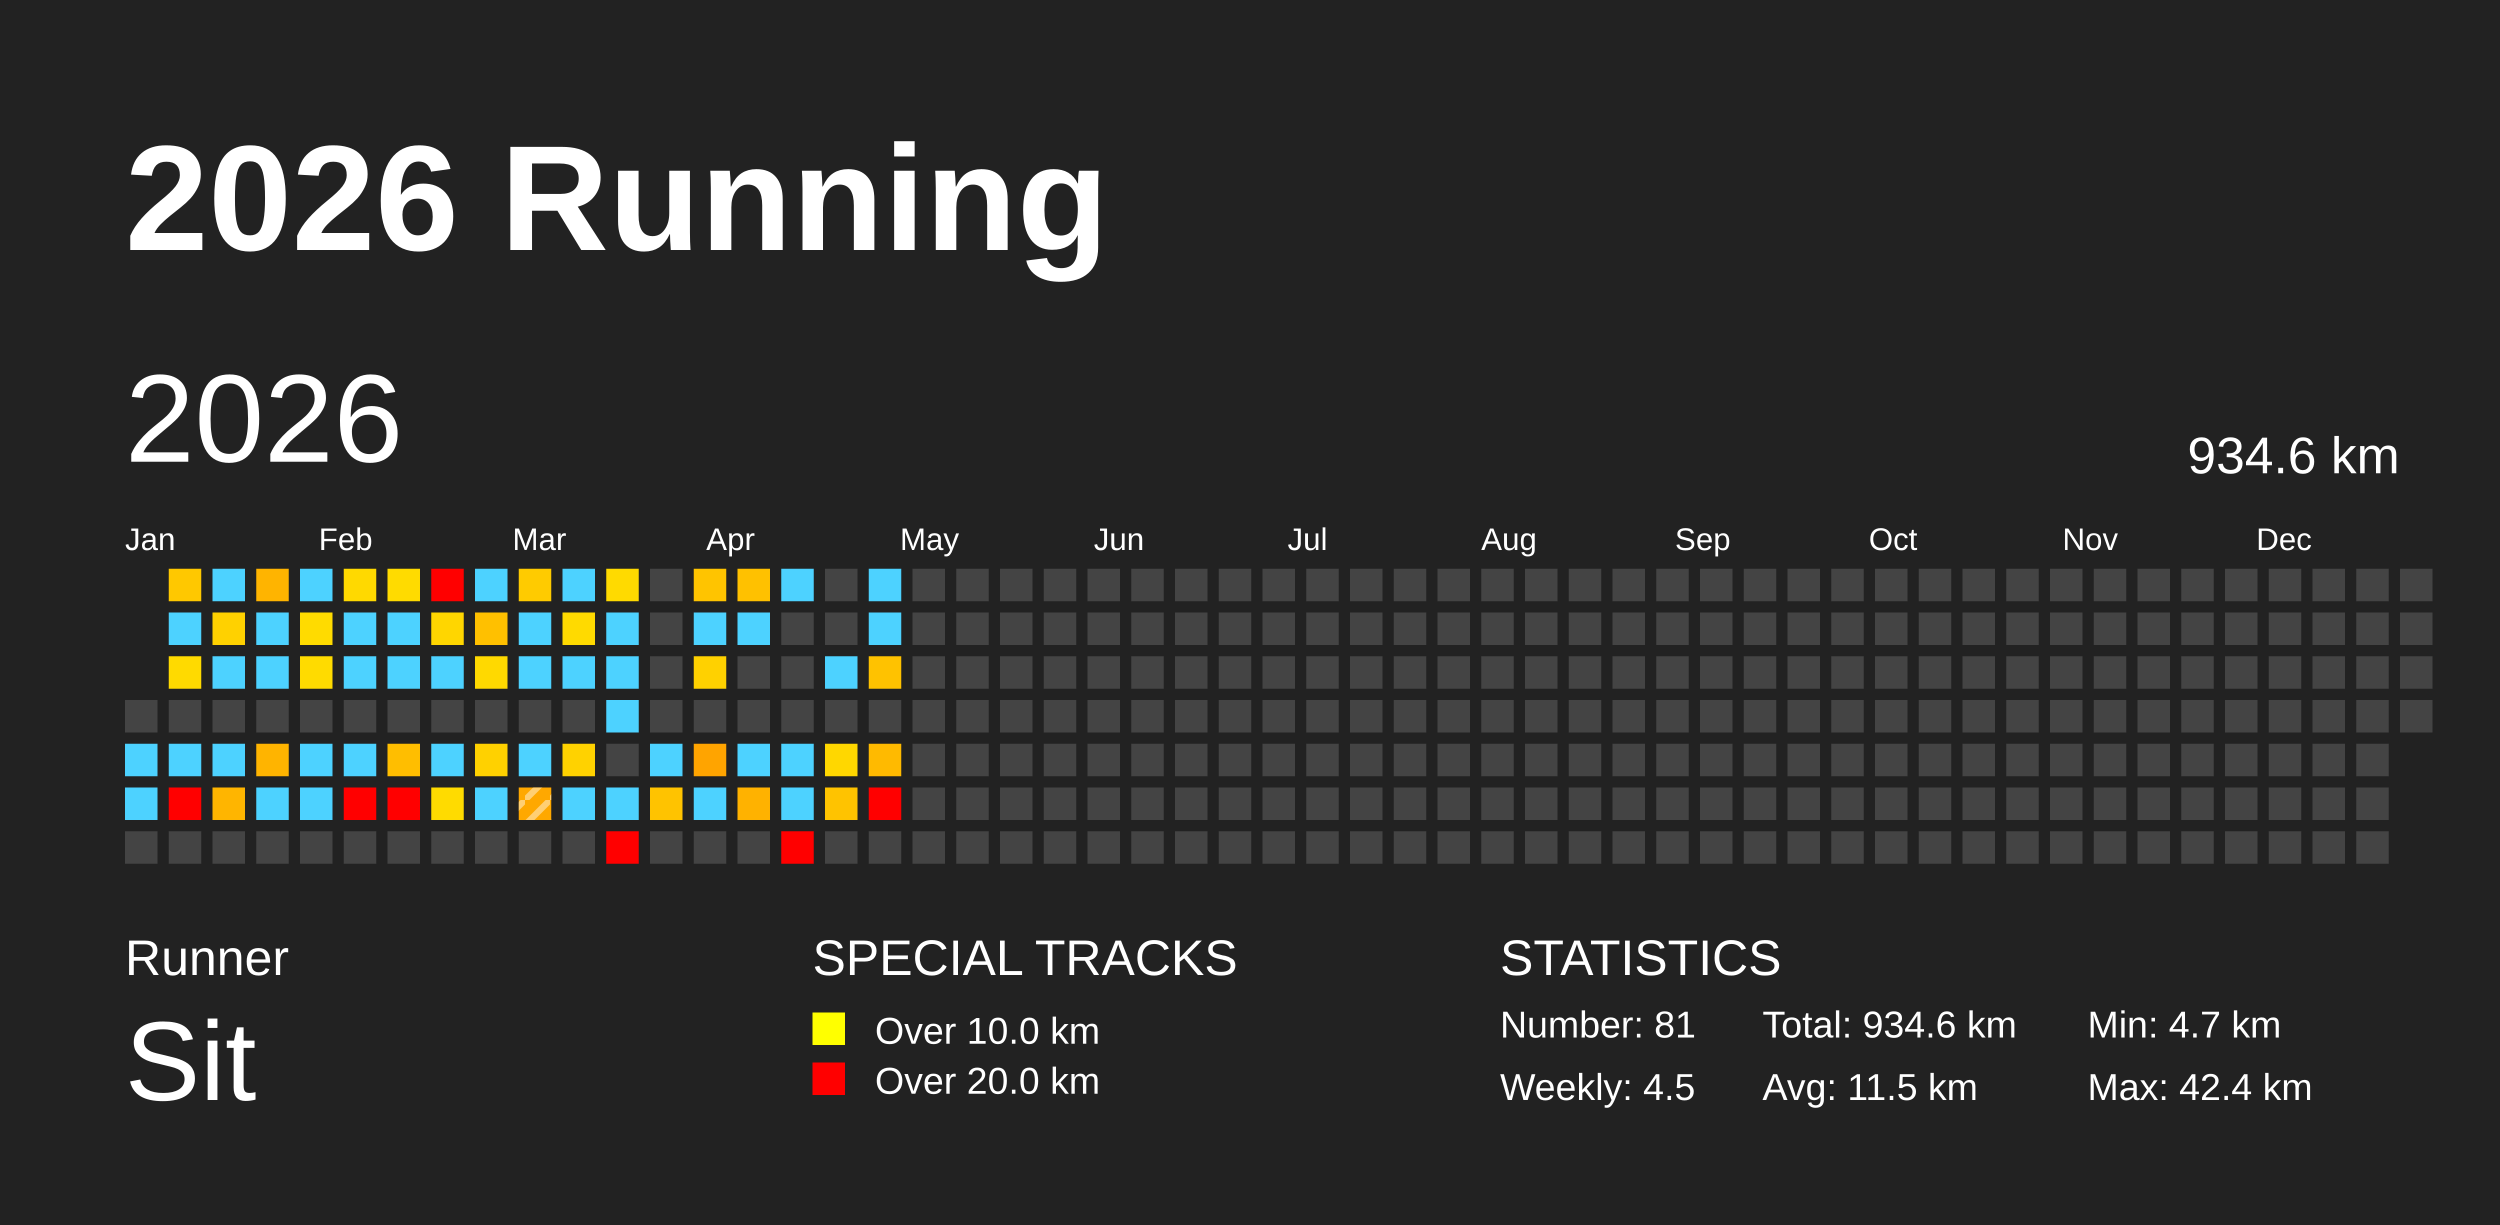
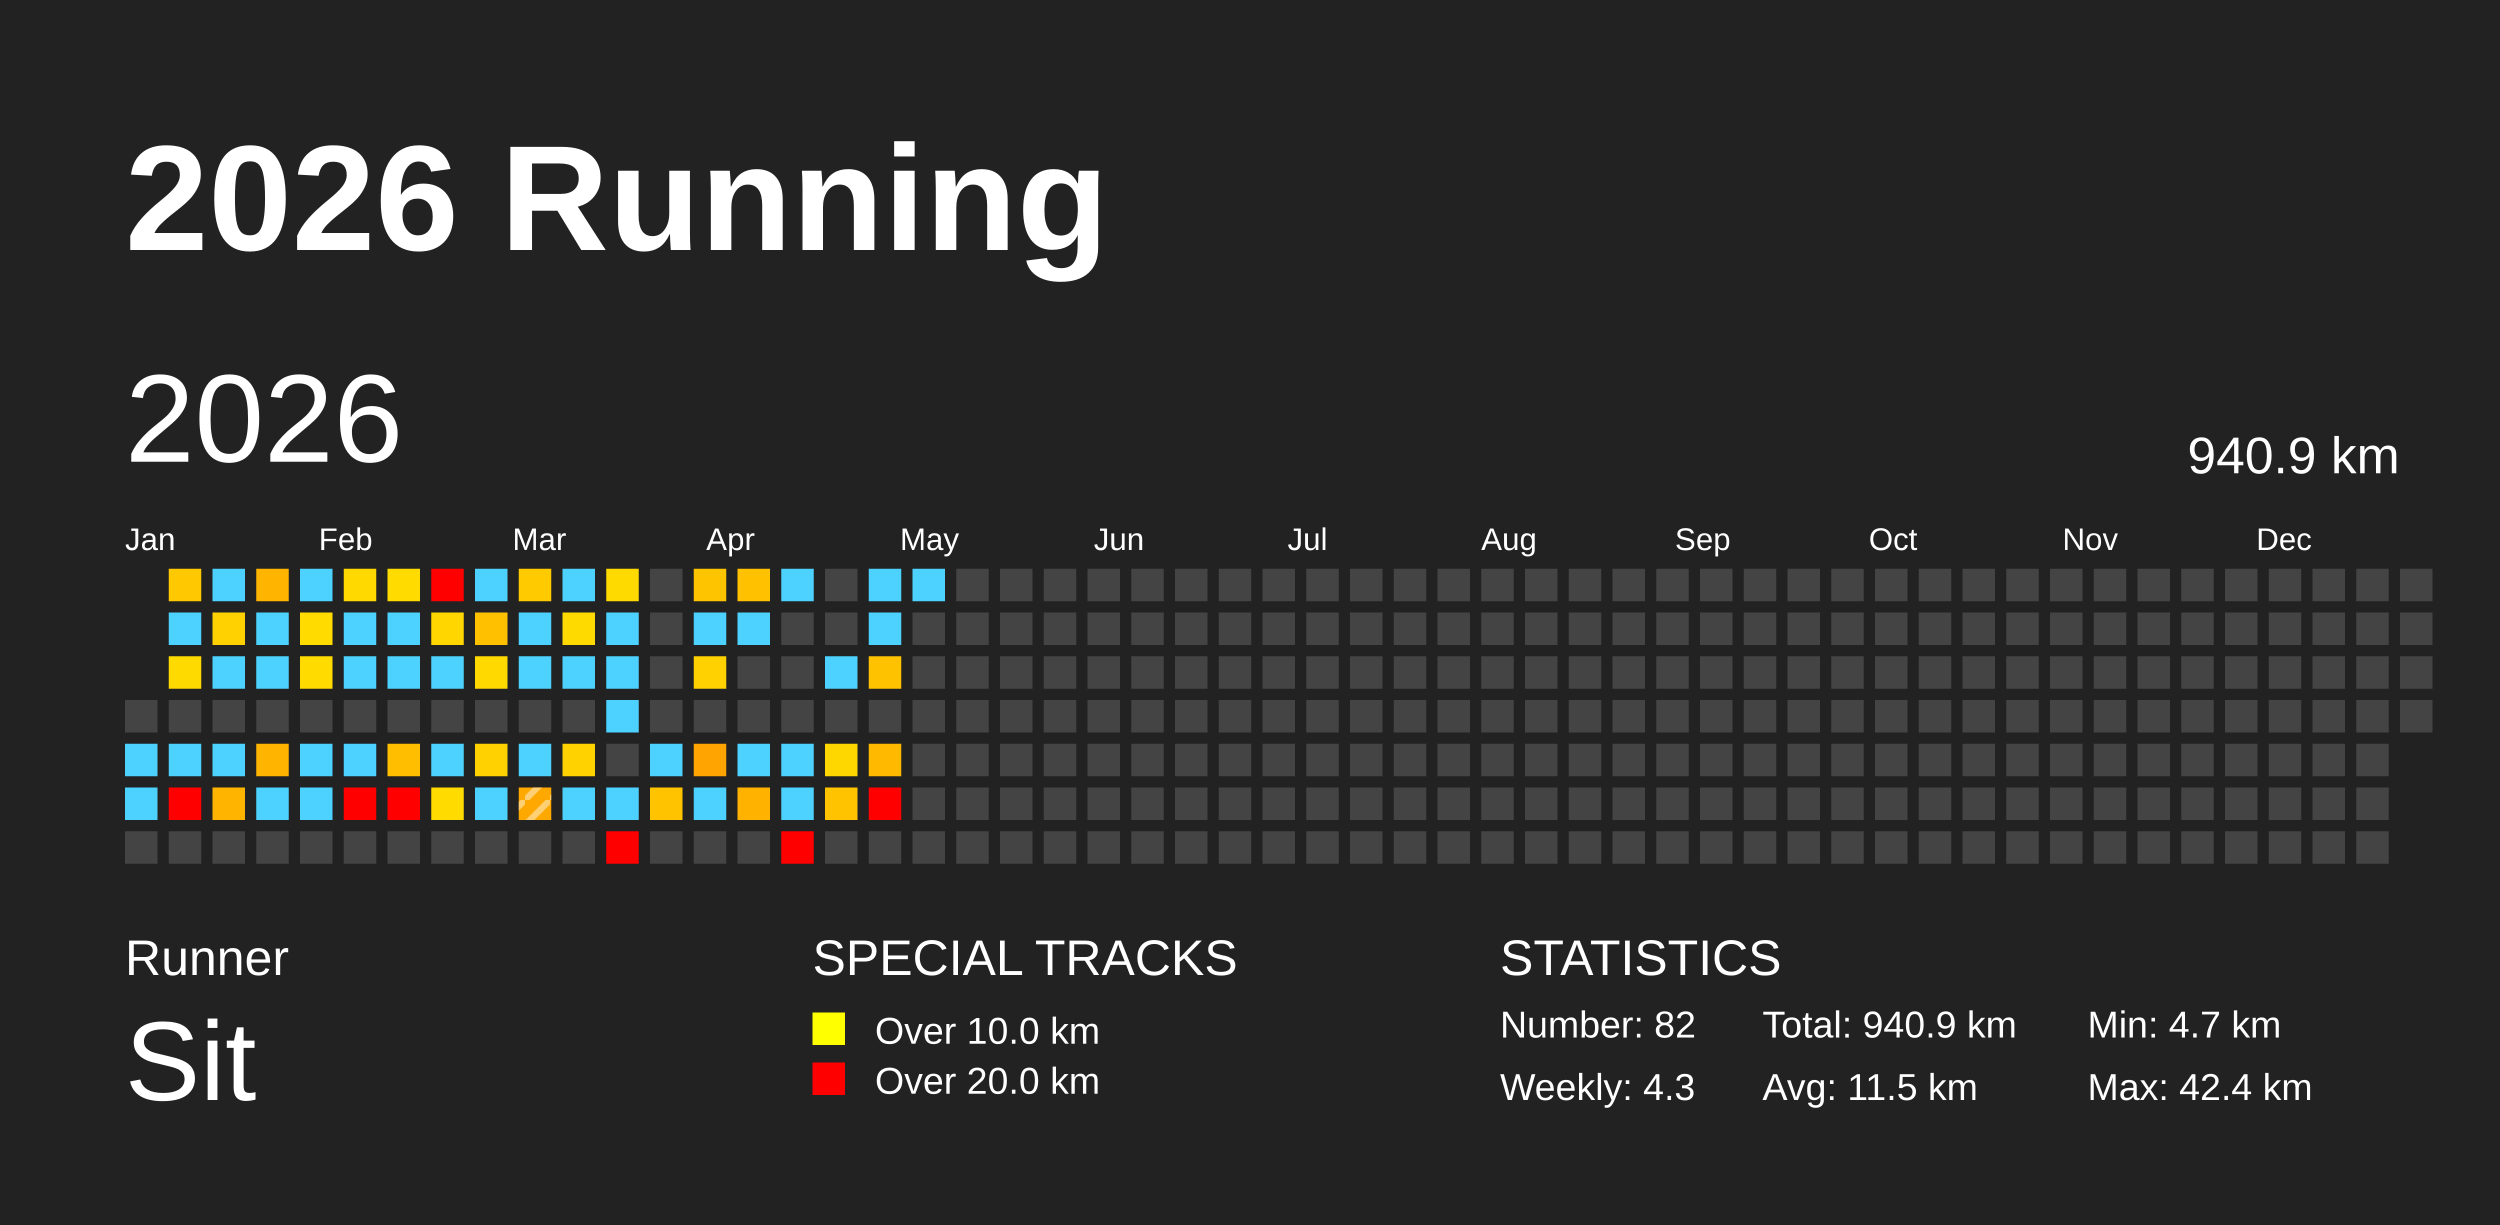
<svg xmlns="http://www.w3.org/2000/svg" baseProfile="full" height="98mm" version="1.1" viewBox="0,0,200,98" width="200mm">
  <defs>
    <pattern height="2" id="indoor-stripe" patternUnits="userSpaceOnUse" width="2">
      <line stroke="white" stroke-opacity="0.45" stroke-width="0.5" x1="0" x2="2" y1="2" y2="0" />
    </pattern>
  </defs>
  <rect fill="#222222" height="98" width="200" x="0" y="0" />
  <text fill="#FFFFFF" style="font-size:12px; font-family:Arial; font-weight:bold;" x="10" y="20">2026 Running</text>
  <text fill="#FFFFFF" style="font-size:4px; font-family:Arial" x="10" y="78">Runner</text>
  <text fill="#FFFFFF" style="font-size:9px; font-family:Arial" x="10" y="88">Sit</text>
  <text fill="#FFFFFF" style="font-size:4px; font-family:Arial" x="65" y="78">SPECIAL TRACKS</text>
  <rect fill="yellow" height="2.6" width="2.6" x="65" y="81" />
  <text fill="#FFFFFF" style="font-size:3px; font-family:Arial" x="70" y="83.5">Over 10.0 km</text>
  <rect fill="red" height="2.6" width="2.6" x="65" y="85" />
  <text fill="#FFFFFF" style="font-size:3px; font-family:Arial" x="70" y="87.5">Over 20.0 km</text>
  <text fill="#FFFFFF" style="font-size:4px; font-family:Arial" x="120" y="78">STATISTICS</text>
-   <text fill="#FFFFFF" style="font-size:3px; font-family:Arial" x="120" y="83">Number: 81</text>
-   <text fill="#FFFFFF" style="font-size:3px; font-family:Arial" x="120" y="88">Weekly: 4.5</text>
-   <text fill="#FFFFFF" style="font-size:3px; font-family:Arial" x="141" y="83">Total: 934.6 km</text>
+   <text fill="#FFFFFF" style="font-size:3px; font-family:Arial" x="120" y="83">Number: 82</text>
+   <text fill="#FFFFFF" style="font-size:3px; font-family:Arial" x="120" y="88">Weekly: 4.3</text>
+   <text fill="#FFFFFF" style="font-size:3px; font-family:Arial" x="141" y="83">Total: 940.9 km</text>
  <text fill="#FFFFFF" style="font-size:3px; font-family:Arial" x="141" y="88">Avg: 11.5 km</text>
  <text fill="#FFFFFF" style="font-size:3px; font-family:Arial" x="167" y="83">Min: 4.7 km</text>
  <text fill="#FFFFFF" style="font-size:3px; font-family:Arial" x="167" y="88">Max: 42.4 km</text>
  <text dominant-baseline="hanging" fill="#FFFFFF" style="font-size:10.0px; font-family:Arial;" x="10" y="30">2026</text>
-   <text dominant-baseline="hanging" fill="#FFFFFF" style="font-size:4.125px; font-family:Arial;" x="175" y="35">934.6 km</text>
+   <text dominant-baseline="hanging" fill="#FFFFFF" style="font-size:4.125px; font-family:Arial;" x="175" y="35">940.9 km</text>
  <text fill="#FFFFFF" style="font-size:2.5px; font-family:Arial" x="10.0" y="44">Jan</text>
  <text fill="#FFFFFF" style="font-size:2.5px; font-family:Arial" x="25.5" y="44">Feb</text>
  <text fill="#FFFFFF" style="font-size:2.5px; font-family:Arial" x="41.0" y="44">Mar</text>
  <text fill="#FFFFFF" style="font-size:2.5px; font-family:Arial" x="56.5" y="44">Apr</text>
  <text fill="#FFFFFF" style="font-size:2.5px; font-family:Arial" x="72.0" y="44">May</text>
  <text fill="#FFFFFF" style="font-size:2.5px; font-family:Arial" x="87.5" y="44">Jun</text>
  <text fill="#FFFFFF" style="font-size:2.5px; font-family:Arial" x="103.0" y="44">Jul</text>
  <text fill="#FFFFFF" style="font-size:2.5px; font-family:Arial" x="118.5" y="44">Aug</text>
  <text fill="#FFFFFF" style="font-size:2.5px; font-family:Arial" x="134.0" y="44">Sep</text>
  <text fill="#FFFFFF" style="font-size:2.5px; font-family:Arial" x="149.5" y="44">Oct</text>
  <text fill="#FFFFFF" style="font-size:2.5px; font-family:Arial" x="165.0" y="44">Nov</text>
  <text fill="#FFFFFF" style="font-size:2.5px; font-family:Arial" x="180.5" y="44">Dec</text>
  <rect fill="#444444" height="2.6" width="2.6" x="10.0" y="56.0" />
  <rect fill="#4dd2ff" height="2.6" width="2.6" x="10.0" y="59.5" />
  <rect fill="#4dd2ff" height="2.6" width="2.6" x="10.0" y="63.0" />
  <rect fill="#444444" height="2.6" width="2.6" x="10.0" y="66.5" />
  <rect fill="#ffc800" height="2.6" width="2.6" x="13.5" y="45.5" />
  <rect fill="#4dd2ff" height="2.6" width="2.6" x="13.5" y="49.0" />
  <rect fill="#ffda00" height="2.6" width="2.6" x="13.5" y="52.5" />
  <rect fill="#444444" height="2.6" width="2.6" x="13.5" y="56.0" />
  <rect fill="#4dd2ff" height="2.6" width="2.6" x="13.5" y="59.5" />
  <rect fill="red" height="2.6" width="2.6" x="13.5" y="63.0" />
  <rect fill="#444444" height="2.6" width="2.6" x="13.5" y="66.5" />
  <rect fill="#4dd2ff" height="2.6" width="2.6" x="17.0" y="45.5" />
  <rect fill="#ffd100" height="2.6" width="2.6" x="17.0" y="49.0" />
  <rect fill="#4dd2ff" height="2.6" width="2.6" x="17.0" y="52.5" />
  <rect fill="#444444" height="2.6" width="2.6" x="17.0" y="56.0" />
  <rect fill="#4dd2ff" height="2.6" width="2.6" x="17.0" y="59.5" />
  <rect fill="#ffb500" height="2.6" width="2.6" x="17.0" y="63.0" />
  <rect fill="#444444" height="2.6" width="2.6" x="17.0" y="66.5" />
  <rect fill="#ffb400" height="2.6" width="2.6" x="20.5" y="45.5" />
  <rect fill="#4dd2ff" height="2.6" width="2.6" x="20.5" y="49.0" />
  <rect fill="#4dd2ff" height="2.6" width="2.6" x="20.5" y="52.5" />
  <rect fill="#444444" height="2.6" width="2.6" x="20.5" y="56.0" />
  <rect fill="#ffb400" height="2.6" width="2.6" x="20.5" y="59.5" />
  <rect fill="#4dd2ff" height="2.6" width="2.6" x="20.5" y="63.0" />
  <rect fill="#444444" height="2.6" width="2.6" x="20.5" y="66.5" />
  <rect fill="#4dd2ff" height="2.6" width="2.6" x="24.0" y="45.5" />
  <rect fill="#ffdb00" height="2.6" width="2.6" x="24.0" y="49.0" />
  <rect fill="#ffdb00" height="2.6" width="2.6" x="24.0" y="52.5" />
  <rect fill="#444444" height="2.6" width="2.6" x="24.0" y="56.0" />
  <rect fill="#4dd2ff" height="2.6" width="2.6" x="24.0" y="59.5" />
  <rect fill="#4dd2ff" height="2.6" width="2.6" x="24.0" y="63.0" />
  <rect fill="#444444" height="2.6" width="2.6" x="24.0" y="66.5" />
  <rect fill="#ffd900" height="2.6" width="2.6" x="27.5" y="45.5" />
  <rect fill="#4dd2ff" height="2.6" width="2.6" x="27.5" y="49.0" />
  <rect fill="#4dd2ff" height="2.6" width="2.6" x="27.5" y="52.5" />
  <rect fill="#444444" height="2.6" width="2.6" x="27.5" y="56.0" />
  <rect fill="#4dd2ff" height="2.6" width="2.6" x="27.5" y="59.5" />
  <rect fill="red" height="2.6" width="2.6" x="27.5" y="63.0" />
  <rect fill="#444444" height="2.6" width="2.6" x="27.5" y="66.5" />
  <rect fill="#ffdb00" height="2.6" width="2.6" x="31.0" y="45.5" />
  <rect fill="#4dd2ff" height="2.6" width="2.6" x="31.0" y="49.0" />
  <rect fill="#4dd2ff" height="2.6" width="2.6" x="31.0" y="52.5" />
  <rect fill="#444444" height="2.6" width="2.6" x="31.0" y="56.0" />
  <rect fill="#ffbe00" height="2.6" width="2.6" x="31.0" y="59.5" />
  <rect fill="red" height="2.6" width="2.6" x="31.0" y="63.0" />
  <rect fill="#444444" height="2.6" width="2.6" x="31.0" y="66.5" />
  <rect fill="red" height="2.6" width="2.6" x="34.5" y="45.5" />
  <rect fill="#ffd600" height="2.6" width="2.6" x="34.5" y="49.0" />
  <rect fill="#4dd2ff" height="2.6" width="2.6" x="34.5" y="52.5" />
  <rect fill="#444444" height="2.6" width="2.6" x="34.5" y="56.0" />
  <rect fill="#4dd2ff" height="2.6" width="2.6" x="34.5" y="59.5" />
  <rect fill="#ffdb00" height="2.6" width="2.6" x="34.5" y="63.0" />
  <rect fill="#444444" height="2.6" width="2.6" x="34.5" y="66.5" />
  <rect fill="#4dd2ff" height="2.6" width="2.6" x="38.0" y="45.5" />
  <rect fill="#ffc000" height="2.6" width="2.6" x="38.0" y="49.0" />
  <rect fill="#ffd900" height="2.6" width="2.6" x="38.0" y="52.5" />
  <rect fill="#444444" height="2.6" width="2.6" x="38.0" y="56.0" />
  <rect fill="#ffd100" height="2.6" width="2.6" x="38.0" y="59.5" />
  <rect fill="#4dd2ff" height="2.6" width="2.6" x="38.0" y="63.0" />
  <rect fill="#444444" height="2.6" width="2.6" x="38.0" y="66.5" />
  <rect fill="#ffcb00" height="2.6" width="2.6" x="41.5" y="45.5" />
  <rect fill="#4dd2ff" height="2.6" width="2.6" x="41.5" y="49.0" />
  <rect fill="#4dd2ff" height="2.6" width="2.6" x="41.5" y="52.5" />
  <rect fill="#444444" height="2.6" width="2.6" x="41.5" y="56.0" />
  <rect fill="#4dd2ff" height="2.6" width="2.6" x="41.5" y="59.5" />
  <rect fill="#ffa800" height="2.6" width="2.6" x="41.5" y="63.0" />
  <rect fill="url(#indoor-stripe)" height="2.6" style="pointer-events: none;" width="2.6" x="41.5" y="63.0" />
  <rect fill="#444444" height="2.6" width="2.6" x="41.5" y="66.5" />
  <rect fill="#4dd2ff" height="2.6" width="2.6" x="45.0" y="45.5" />
  <rect fill="#ffda00" height="2.6" width="2.6" x="45.0" y="49.0" />
  <rect fill="#4dd2ff" height="2.6" width="2.6" x="45.0" y="52.5" />
  <rect fill="#444444" height="2.6" width="2.6" x="45.0" y="56.0" />
  <rect fill="#ffd200" height="2.6" width="2.6" x="45.0" y="59.5" />
  <rect fill="#4dd2ff" height="2.6" width="2.6" x="45.0" y="63.0" />
  <rect fill="#444444" height="2.6" width="2.6" x="45.0" y="66.5" />
  <rect fill="#ffda00" height="2.6" width="2.6" x="48.5" y="45.5" />
  <rect fill="#4dd2ff" height="2.6" width="2.6" x="48.5" y="49.0" />
  <rect fill="#4dd2ff" height="2.6" width="2.6" x="48.5" y="52.5" />
  <rect fill="#4dd2ff" height="2.6" width="2.6" x="48.5" y="56.0" />
  <rect fill="#444444" height="2.6" width="2.6" x="48.5" y="59.5" />
  <rect fill="#4dd2ff" height="2.6" width="2.6" x="48.5" y="63.0" />
  <rect fill="red" height="2.6" width="2.6" x="48.5" y="66.5" />
  <rect fill="#444444" height="2.6" width="2.6" x="52.0" y="45.5" />
  <rect fill="#444444" height="2.6" width="2.6" x="52.0" y="49.0" />
  <rect fill="#444444" height="2.6" width="2.6" x="52.0" y="52.5" />
  <rect fill="#444444" height="2.6" width="2.6" x="52.0" y="56.0" />
  <rect fill="#4dd2ff" height="2.6" width="2.6" x="52.0" y="59.5" />
  <rect fill="#ffc300" height="2.6" width="2.6" x="52.0" y="63.0" />
  <rect fill="#444444" height="2.6" width="2.6" x="52.0" y="66.5" />
  <rect fill="#ffc400" height="2.6" width="2.6" x="55.5" y="45.5" />
  <rect fill="#4dd2ff" height="2.6" width="2.6" x="55.5" y="49.0" />
  <rect fill="#ffd100" height="2.6" width="2.6" x="55.5" y="52.5" />
  <rect fill="#444444" height="2.6" width="2.6" x="55.5" y="56.0" />
  <rect fill="#ffa400" height="2.6" width="2.6" x="55.5" y="59.5" />
  <rect fill="#4dd2ff" height="2.6" width="2.6" x="55.5" y="63.0" />
  <rect fill="#444444" height="2.6" width="2.6" x="55.5" y="66.5" />
  <rect fill="#ffc100" height="2.6" width="2.6" x="59.0" y="45.5" />
  <rect fill="#4dd2ff" height="2.6" width="2.6" x="59.0" y="49.0" />
  <rect fill="#444444" height="2.6" width="2.6" x="59.0" y="52.5" />
  <rect fill="#444444" height="2.6" width="2.6" x="59.0" y="56.0" />
  <rect fill="#4dd2ff" height="2.6" width="2.6" x="59.0" y="59.5" />
  <rect fill="#ffb200" height="2.6" width="2.6" x="59.0" y="63.0" />
  <rect fill="#444444" height="2.6" width="2.6" x="59.0" y="66.5" />
  <rect fill="#4dd2ff" height="2.6" width="2.6" x="62.5" y="45.5" />
  <rect fill="#444444" height="2.6" width="2.6" x="62.5" y="49.0" />
  <rect fill="#444444" height="2.6" width="2.6" x="62.5" y="52.5" />
  <rect fill="#444444" height="2.6" width="2.6" x="62.5" y="56.0" />
  <rect fill="#4dd2ff" height="2.6" width="2.6" x="62.5" y="59.5" />
  <rect fill="#4dd2ff" height="2.6" width="2.6" x="62.5" y="63.0" />
  <rect fill="red" height="2.6" width="2.6" x="62.5" y="66.5" />
  <rect fill="#444444" height="2.6" width="2.6" x="66.0" y="45.5" />
  <rect fill="#444444" height="2.6" width="2.6" x="66.0" y="49.0" />
  <rect fill="#4dd2ff" height="2.6" width="2.6" x="66.0" y="52.5" />
  <rect fill="#444444" height="2.6" width="2.6" x="66.0" y="56.0" />
  <rect fill="#ffd700" height="2.6" width="2.6" x="66.0" y="59.5" />
  <rect fill="#ffc300" height="2.6" width="2.6" x="66.0" y="63.0" />
  <rect fill="#444444" height="2.6" width="2.6" x="66.0" y="66.5" />
  <rect fill="#4dd2ff" height="2.6" width="2.6" x="69.5" y="45.5" />
  <rect fill="#4dd2ff" height="2.6" width="2.6" x="69.5" y="49.0" />
  <rect fill="#ffc200" height="2.6" width="2.6" x="69.5" y="52.5" />
  <rect fill="#444444" height="2.6" width="2.6" x="69.5" y="56.0" />
  <rect fill="#ffba00" height="2.6" width="2.6" x="69.5" y="59.5" />
  <rect fill="red" height="2.6" width="2.6" x="69.5" y="63.0" />
  <rect fill="#444444" height="2.6" width="2.6" x="69.5" y="66.5" />
-   <rect fill="#444444" height="2.6" width="2.6" x="73.0" y="45.5" />
+   <rect fill="#4dd2ff" height="2.6" width="2.6" x="73.0" y="45.5" />
  <rect fill="#444444" height="2.6" width="2.6" x="73.0" y="49.0" />
  <rect fill="#444444" height="2.6" width="2.6" x="73.0" y="52.5" />
  <rect fill="#444444" height="2.6" width="2.6" x="73.0" y="56.0" />
  <rect fill="#444444" height="2.6" width="2.6" x="73.0" y="59.5" />
  <rect fill="#444444" height="2.6" width="2.6" x="73.0" y="63.0" />
  <rect fill="#444444" height="2.6" width="2.6" x="73.0" y="66.5" />
  <rect fill="#444444" height="2.6" width="2.6" x="76.5" y="45.5" />
  <rect fill="#444444" height="2.6" width="2.6" x="76.5" y="49.0" />
  <rect fill="#444444" height="2.6" width="2.6" x="76.5" y="52.5" />
  <rect fill="#444444" height="2.6" width="2.6" x="76.5" y="56.0" />
  <rect fill="#444444" height="2.6" width="2.6" x="76.5" y="59.5" />
  <rect fill="#444444" height="2.6" width="2.6" x="76.5" y="63.0" />
  <rect fill="#444444" height="2.6" width="2.6" x="76.5" y="66.5" />
  <rect fill="#444444" height="2.6" width="2.6" x="80.0" y="45.5" />
  <rect fill="#444444" height="2.6" width="2.6" x="80.0" y="49.0" />
  <rect fill="#444444" height="2.6" width="2.6" x="80.0" y="52.5" />
  <rect fill="#444444" height="2.6" width="2.6" x="80.0" y="56.0" />
  <rect fill="#444444" height="2.6" width="2.6" x="80.0" y="59.5" />
  <rect fill="#444444" height="2.6" width="2.6" x="80.0" y="63.0" />
  <rect fill="#444444" height="2.6" width="2.6" x="80.0" y="66.5" />
  <rect fill="#444444" height="2.6" width="2.6" x="83.5" y="45.5" />
  <rect fill="#444444" height="2.6" width="2.6" x="83.5" y="49.0" />
  <rect fill="#444444" height="2.6" width="2.6" x="83.5" y="52.5" />
  <rect fill="#444444" height="2.6" width="2.6" x="83.5" y="56.0" />
  <rect fill="#444444" height="2.6" width="2.6" x="83.5" y="59.5" />
  <rect fill="#444444" height="2.6" width="2.6" x="83.5" y="63.0" />
  <rect fill="#444444" height="2.6" width="2.6" x="83.5" y="66.5" />
  <rect fill="#444444" height="2.6" width="2.6" x="87.0" y="45.5" />
  <rect fill="#444444" height="2.6" width="2.6" x="87.0" y="49.0" />
  <rect fill="#444444" height="2.6" width="2.6" x="87.0" y="52.5" />
  <rect fill="#444444" height="2.6" width="2.6" x="87.0" y="56.0" />
  <rect fill="#444444" height="2.6" width="2.6" x="87.0" y="59.5" />
  <rect fill="#444444" height="2.6" width="2.6" x="87.0" y="63.0" />
  <rect fill="#444444" height="2.6" width="2.6" x="87.0" y="66.5" />
  <rect fill="#444444" height="2.6" width="2.6" x="90.5" y="45.5" />
  <rect fill="#444444" height="2.6" width="2.6" x="90.5" y="49.0" />
  <rect fill="#444444" height="2.6" width="2.6" x="90.5" y="52.5" />
  <rect fill="#444444" height="2.6" width="2.6" x="90.5" y="56.0" />
  <rect fill="#444444" height="2.6" width="2.6" x="90.5" y="59.5" />
  <rect fill="#444444" height="2.6" width="2.6" x="90.5" y="63.0" />
  <rect fill="#444444" height="2.6" width="2.6" x="90.5" y="66.5" />
  <rect fill="#444444" height="2.6" width="2.6" x="94.0" y="45.5" />
  <rect fill="#444444" height="2.6" width="2.6" x="94.0" y="49.0" />
  <rect fill="#444444" height="2.6" width="2.6" x="94.0" y="52.5" />
  <rect fill="#444444" height="2.6" width="2.6" x="94.0" y="56.0" />
  <rect fill="#444444" height="2.6" width="2.6" x="94.0" y="59.5" />
  <rect fill="#444444" height="2.6" width="2.6" x="94.0" y="63.0" />
  <rect fill="#444444" height="2.6" width="2.6" x="94.0" y="66.5" />
  <rect fill="#444444" height="2.6" width="2.6" x="97.5" y="45.5" />
  <rect fill="#444444" height="2.6" width="2.6" x="97.5" y="49.0" />
  <rect fill="#444444" height="2.6" width="2.6" x="97.5" y="52.5" />
  <rect fill="#444444" height="2.6" width="2.6" x="97.5" y="56.0" />
  <rect fill="#444444" height="2.6" width="2.6" x="97.5" y="59.5" />
  <rect fill="#444444" height="2.6" width="2.6" x="97.5" y="63.0" />
  <rect fill="#444444" height="2.6" width="2.6" x="97.5" y="66.5" />
  <rect fill="#444444" height="2.6" width="2.6" x="101.0" y="45.5" />
  <rect fill="#444444" height="2.6" width="2.6" x="101.0" y="49.0" />
  <rect fill="#444444" height="2.6" width="2.6" x="101.0" y="52.5" />
  <rect fill="#444444" height="2.6" width="2.6" x="101.0" y="56.0" />
  <rect fill="#444444" height="2.6" width="2.6" x="101.0" y="59.5" />
  <rect fill="#444444" height="2.6" width="2.6" x="101.0" y="63.0" />
  <rect fill="#444444" height="2.6" width="2.6" x="101.0" y="66.5" />
  <rect fill="#444444" height="2.6" width="2.6" x="104.5" y="45.5" />
  <rect fill="#444444" height="2.6" width="2.6" x="104.5" y="49.0" />
  <rect fill="#444444" height="2.6" width="2.6" x="104.5" y="52.5" />
  <rect fill="#444444" height="2.6" width="2.6" x="104.5" y="56.0" />
  <rect fill="#444444" height="2.6" width="2.6" x="104.5" y="59.5" />
  <rect fill="#444444" height="2.6" width="2.6" x="104.5" y="63.0" />
  <rect fill="#444444" height="2.6" width="2.6" x="104.5" y="66.5" />
  <rect fill="#444444" height="2.6" width="2.6" x="108.0" y="45.5" />
  <rect fill="#444444" height="2.6" width="2.6" x="108.0" y="49.0" />
  <rect fill="#444444" height="2.6" width="2.6" x="108.0" y="52.5" />
  <rect fill="#444444" height="2.6" width="2.6" x="108.0" y="56.0" />
  <rect fill="#444444" height="2.6" width="2.6" x="108.0" y="59.5" />
  <rect fill="#444444" height="2.6" width="2.6" x="108.0" y="63.0" />
  <rect fill="#444444" height="2.6" width="2.6" x="108.0" y="66.5" />
  <rect fill="#444444" height="2.6" width="2.6" x="111.5" y="45.5" />
  <rect fill="#444444" height="2.6" width="2.6" x="111.5" y="49.0" />
  <rect fill="#444444" height="2.6" width="2.6" x="111.5" y="52.5" />
  <rect fill="#444444" height="2.6" width="2.6" x="111.5" y="56.0" />
  <rect fill="#444444" height="2.6" width="2.6" x="111.5" y="59.5" />
  <rect fill="#444444" height="2.6" width="2.6" x="111.5" y="63.0" />
  <rect fill="#444444" height="2.6" width="2.6" x="111.5" y="66.5" />
  <rect fill="#444444" height="2.6" width="2.6" x="115.0" y="45.5" />
  <rect fill="#444444" height="2.6" width="2.6" x="115.0" y="49.0" />
  <rect fill="#444444" height="2.6" width="2.6" x="115.0" y="52.5" />
  <rect fill="#444444" height="2.6" width="2.6" x="115.0" y="56.0" />
  <rect fill="#444444" height="2.6" width="2.6" x="115.0" y="59.5" />
  <rect fill="#444444" height="2.6" width="2.6" x="115.0" y="63.0" />
  <rect fill="#444444" height="2.6" width="2.6" x="115.0" y="66.5" />
  <rect fill="#444444" height="2.6" width="2.6" x="118.5" y="45.5" />
  <rect fill="#444444" height="2.6" width="2.6" x="118.5" y="49.0" />
  <rect fill="#444444" height="2.6" width="2.6" x="118.5" y="52.5" />
  <rect fill="#444444" height="2.6" width="2.6" x="118.5" y="56.0" />
  <rect fill="#444444" height="2.6" width="2.6" x="118.5" y="59.5" />
  <rect fill="#444444" height="2.6" width="2.6" x="118.5" y="63.0" />
  <rect fill="#444444" height="2.6" width="2.6" x="118.5" y="66.5" />
  <rect fill="#444444" height="2.6" width="2.6" x="122.0" y="45.5" />
  <rect fill="#444444" height="2.6" width="2.6" x="122.0" y="49.0" />
  <rect fill="#444444" height="2.6" width="2.6" x="122.0" y="52.5" />
  <rect fill="#444444" height="2.6" width="2.6" x="122.0" y="56.0" />
  <rect fill="#444444" height="2.6" width="2.6" x="122.0" y="59.5" />
  <rect fill="#444444" height="2.6" width="2.6" x="122.0" y="63.0" />
  <rect fill="#444444" height="2.6" width="2.6" x="122.0" y="66.5" />
  <rect fill="#444444" height="2.6" width="2.6" x="125.5" y="45.5" />
  <rect fill="#444444" height="2.6" width="2.6" x="125.5" y="49.0" />
  <rect fill="#444444" height="2.6" width="2.6" x="125.5" y="52.5" />
  <rect fill="#444444" height="2.6" width="2.6" x="125.5" y="56.0" />
  <rect fill="#444444" height="2.6" width="2.6" x="125.5" y="59.5" />
  <rect fill="#444444" height="2.6" width="2.6" x="125.5" y="63.0" />
  <rect fill="#444444" height="2.6" width="2.6" x="125.5" y="66.5" />
  <rect fill="#444444" height="2.6" width="2.6" x="129.0" y="45.5" />
  <rect fill="#444444" height="2.6" width="2.6" x="129.0" y="49.0" />
  <rect fill="#444444" height="2.6" width="2.6" x="129.0" y="52.5" />
  <rect fill="#444444" height="2.6" width="2.6" x="129.0" y="56.0" />
  <rect fill="#444444" height="2.6" width="2.6" x="129.0" y="59.5" />
  <rect fill="#444444" height="2.6" width="2.6" x="129.0" y="63.0" />
  <rect fill="#444444" height="2.6" width="2.6" x="129.0" y="66.5" />
  <rect fill="#444444" height="2.6" width="2.6" x="132.5" y="45.5" />
  <rect fill="#444444" height="2.6" width="2.6" x="132.5" y="49.0" />
  <rect fill="#444444" height="2.6" width="2.6" x="132.5" y="52.5" />
  <rect fill="#444444" height="2.6" width="2.6" x="132.5" y="56.0" />
  <rect fill="#444444" height="2.6" width="2.6" x="132.5" y="59.5" />
  <rect fill="#444444" height="2.6" width="2.6" x="132.5" y="63.0" />
  <rect fill="#444444" height="2.6" width="2.6" x="132.5" y="66.5" />
  <rect fill="#444444" height="2.6" width="2.6" x="136.0" y="45.5" />
  <rect fill="#444444" height="2.6" width="2.6" x="136.0" y="49.0" />
  <rect fill="#444444" height="2.6" width="2.6" x="136.0" y="52.5" />
  <rect fill="#444444" height="2.6" width="2.6" x="136.0" y="56.0" />
  <rect fill="#444444" height="2.6" width="2.6" x="136.0" y="59.5" />
  <rect fill="#444444" height="2.6" width="2.6" x="136.0" y="63.0" />
  <rect fill="#444444" height="2.6" width="2.6" x="136.0" y="66.5" />
  <rect fill="#444444" height="2.6" width="2.6" x="139.5" y="45.5" />
  <rect fill="#444444" height="2.6" width="2.6" x="139.5" y="49.0" />
  <rect fill="#444444" height="2.6" width="2.6" x="139.5" y="52.5" />
  <rect fill="#444444" height="2.6" width="2.6" x="139.5" y="56.0" />
  <rect fill="#444444" height="2.6" width="2.6" x="139.5" y="59.5" />
  <rect fill="#444444" height="2.6" width="2.6" x="139.5" y="63.0" />
  <rect fill="#444444" height="2.6" width="2.6" x="139.5" y="66.5" />
  <rect fill="#444444" height="2.6" width="2.6" x="143.0" y="45.5" />
  <rect fill="#444444" height="2.6" width="2.6" x="143.0" y="49.0" />
  <rect fill="#444444" height="2.6" width="2.6" x="143.0" y="52.5" />
  <rect fill="#444444" height="2.6" width="2.6" x="143.0" y="56.0" />
  <rect fill="#444444" height="2.6" width="2.6" x="143.0" y="59.5" />
  <rect fill="#444444" height="2.6" width="2.6" x="143.0" y="63.0" />
  <rect fill="#444444" height="2.6" width="2.6" x="143.0" y="66.5" />
  <rect fill="#444444" height="2.6" width="2.6" x="146.5" y="45.5" />
  <rect fill="#444444" height="2.6" width="2.6" x="146.5" y="49.0" />
  <rect fill="#444444" height="2.6" width="2.6" x="146.5" y="52.5" />
  <rect fill="#444444" height="2.6" width="2.6" x="146.5" y="56.0" />
  <rect fill="#444444" height="2.6" width="2.6" x="146.5" y="59.5" />
  <rect fill="#444444" height="2.6" width="2.6" x="146.5" y="63.0" />
  <rect fill="#444444" height="2.6" width="2.6" x="146.5" y="66.5" />
  <rect fill="#444444" height="2.6" width="2.6" x="150.0" y="45.5" />
  <rect fill="#444444" height="2.6" width="2.6" x="150.0" y="49.0" />
  <rect fill="#444444" height="2.6" width="2.6" x="150.0" y="52.5" />
  <rect fill="#444444" height="2.6" width="2.6" x="150.0" y="56.0" />
  <rect fill="#444444" height="2.6" width="2.6" x="150.0" y="59.5" />
  <rect fill="#444444" height="2.6" width="2.6" x="150.0" y="63.0" />
  <rect fill="#444444" height="2.6" width="2.6" x="150.0" y="66.5" />
  <rect fill="#444444" height="2.6" width="2.6" x="153.5" y="45.5" />
  <rect fill="#444444" height="2.6" width="2.6" x="153.5" y="49.0" />
  <rect fill="#444444" height="2.6" width="2.6" x="153.5" y="52.5" />
  <rect fill="#444444" height="2.6" width="2.6" x="153.5" y="56.0" />
  <rect fill="#444444" height="2.6" width="2.6" x="153.5" y="59.5" />
  <rect fill="#444444" height="2.6" width="2.6" x="153.5" y="63.0" />
  <rect fill="#444444" height="2.6" width="2.6" x="153.5" y="66.5" />
  <rect fill="#444444" height="2.6" width="2.6" x="157.0" y="45.5" />
  <rect fill="#444444" height="2.6" width="2.6" x="157.0" y="49.0" />
  <rect fill="#444444" height="2.6" width="2.6" x="157.0" y="52.5" />
  <rect fill="#444444" height="2.6" width="2.6" x="157.0" y="56.0" />
  <rect fill="#444444" height="2.6" width="2.6" x="157.0" y="59.5" />
  <rect fill="#444444" height="2.6" width="2.6" x="157.0" y="63.0" />
  <rect fill="#444444" height="2.6" width="2.6" x="157.0" y="66.5" />
  <rect fill="#444444" height="2.6" width="2.6" x="160.5" y="45.5" />
  <rect fill="#444444" height="2.6" width="2.6" x="160.5" y="49.0" />
  <rect fill="#444444" height="2.6" width="2.6" x="160.5" y="52.5" />
  <rect fill="#444444" height="2.6" width="2.6" x="160.5" y="56.0" />
  <rect fill="#444444" height="2.6" width="2.6" x="160.5" y="59.5" />
  <rect fill="#444444" height="2.6" width="2.6" x="160.5" y="63.0" />
  <rect fill="#444444" height="2.6" width="2.6" x="160.5" y="66.5" />
  <rect fill="#444444" height="2.6" width="2.6" x="164.0" y="45.5" />
  <rect fill="#444444" height="2.6" width="2.6" x="164.0" y="49.0" />
  <rect fill="#444444" height="2.6" width="2.6" x="164.0" y="52.5" />
  <rect fill="#444444" height="2.6" width="2.6" x="164.0" y="56.0" />
  <rect fill="#444444" height="2.6" width="2.6" x="164.0" y="59.5" />
  <rect fill="#444444" height="2.6" width="2.6" x="164.0" y="63.0" />
  <rect fill="#444444" height="2.6" width="2.6" x="164.0" y="66.5" />
  <rect fill="#444444" height="2.6" width="2.6" x="167.5" y="45.5" />
  <rect fill="#444444" height="2.6" width="2.6" x="167.5" y="49.0" />
  <rect fill="#444444" height="2.6" width="2.6" x="167.5" y="52.5" />
  <rect fill="#444444" height="2.6" width="2.6" x="167.5" y="56.0" />
  <rect fill="#444444" height="2.6" width="2.6" x="167.5" y="59.5" />
  <rect fill="#444444" height="2.6" width="2.6" x="167.5" y="63.0" />
  <rect fill="#444444" height="2.6" width="2.6" x="167.5" y="66.5" />
  <rect fill="#444444" height="2.6" width="2.6" x="171.0" y="45.5" />
  <rect fill="#444444" height="2.6" width="2.6" x="171.0" y="49.0" />
  <rect fill="#444444" height="2.6" width="2.6" x="171.0" y="52.5" />
  <rect fill="#444444" height="2.6" width="2.6" x="171.0" y="56.0" />
  <rect fill="#444444" height="2.6" width="2.6" x="171.0" y="59.5" />
  <rect fill="#444444" height="2.6" width="2.6" x="171.0" y="63.0" />
  <rect fill="#444444" height="2.6" width="2.6" x="171.0" y="66.5" />
  <rect fill="#444444" height="2.6" width="2.6" x="174.5" y="45.5" />
  <rect fill="#444444" height="2.6" width="2.6" x="174.5" y="49.0" />
  <rect fill="#444444" height="2.6" width="2.6" x="174.5" y="52.5" />
  <rect fill="#444444" height="2.6" width="2.6" x="174.5" y="56.0" />
  <rect fill="#444444" height="2.6" width="2.6" x="174.5" y="59.5" />
  <rect fill="#444444" height="2.6" width="2.6" x="174.5" y="63.0" />
  <rect fill="#444444" height="2.6" width="2.6" x="174.5" y="66.5" />
  <rect fill="#444444" height="2.6" width="2.6" x="178.0" y="45.5" />
  <rect fill="#444444" height="2.6" width="2.6" x="178.0" y="49.0" />
  <rect fill="#444444" height="2.6" width="2.6" x="178.0" y="52.5" />
  <rect fill="#444444" height="2.6" width="2.6" x="178.0" y="56.0" />
  <rect fill="#444444" height="2.6" width="2.6" x="178.0" y="59.5" />
  <rect fill="#444444" height="2.6" width="2.6" x="178.0" y="63.0" />
  <rect fill="#444444" height="2.6" width="2.6" x="178.0" y="66.5" />
  <rect fill="#444444" height="2.6" width="2.6" x="181.5" y="45.5" />
  <rect fill="#444444" height="2.6" width="2.6" x="181.5" y="49.0" />
  <rect fill="#444444" height="2.6" width="2.6" x="181.5" y="52.5" />
  <rect fill="#444444" height="2.6" width="2.6" x="181.5" y="56.0" />
  <rect fill="#444444" height="2.6" width="2.6" x="181.5" y="59.5" />
  <rect fill="#444444" height="2.6" width="2.6" x="181.5" y="63.0" />
  <rect fill="#444444" height="2.6" width="2.6" x="181.5" y="66.5" />
  <rect fill="#444444" height="2.6" width="2.6" x="185.0" y="45.5" />
  <rect fill="#444444" height="2.6" width="2.6" x="185.0" y="49.0" />
  <rect fill="#444444" height="2.6" width="2.6" x="185.0" y="52.5" />
  <rect fill="#444444" height="2.6" width="2.6" x="185.0" y="56.0" />
  <rect fill="#444444" height="2.6" width="2.6" x="185.0" y="59.5" />
  <rect fill="#444444" height="2.6" width="2.6" x="185.0" y="63.0" />
  <rect fill="#444444" height="2.6" width="2.6" x="185.0" y="66.5" />
  <rect fill="#444444" height="2.6" width="2.6" x="188.5" y="45.5" />
  <rect fill="#444444" height="2.6" width="2.6" x="188.5" y="49.0" />
  <rect fill="#444444" height="2.6" width="2.6" x="188.5" y="52.5" />
  <rect fill="#444444" height="2.6" width="2.6" x="188.5" y="56.0" />
  <rect fill="#444444" height="2.6" width="2.6" x="188.5" y="59.5" />
  <rect fill="#444444" height="2.6" width="2.6" x="188.5" y="63.0" />
  <rect fill="#444444" height="2.6" width="2.6" x="188.5" y="66.5" />
  <rect fill="#444444" height="2.6" width="2.6" x="192.0" y="45.5" />
  <rect fill="#444444" height="2.6" width="2.6" x="192.0" y="49.0" />
  <rect fill="#444444" height="2.6" width="2.6" x="192.0" y="52.5" />
  <rect fill="#444444" height="2.6" width="2.6" x="192.0" y="56.0" />
</svg>
